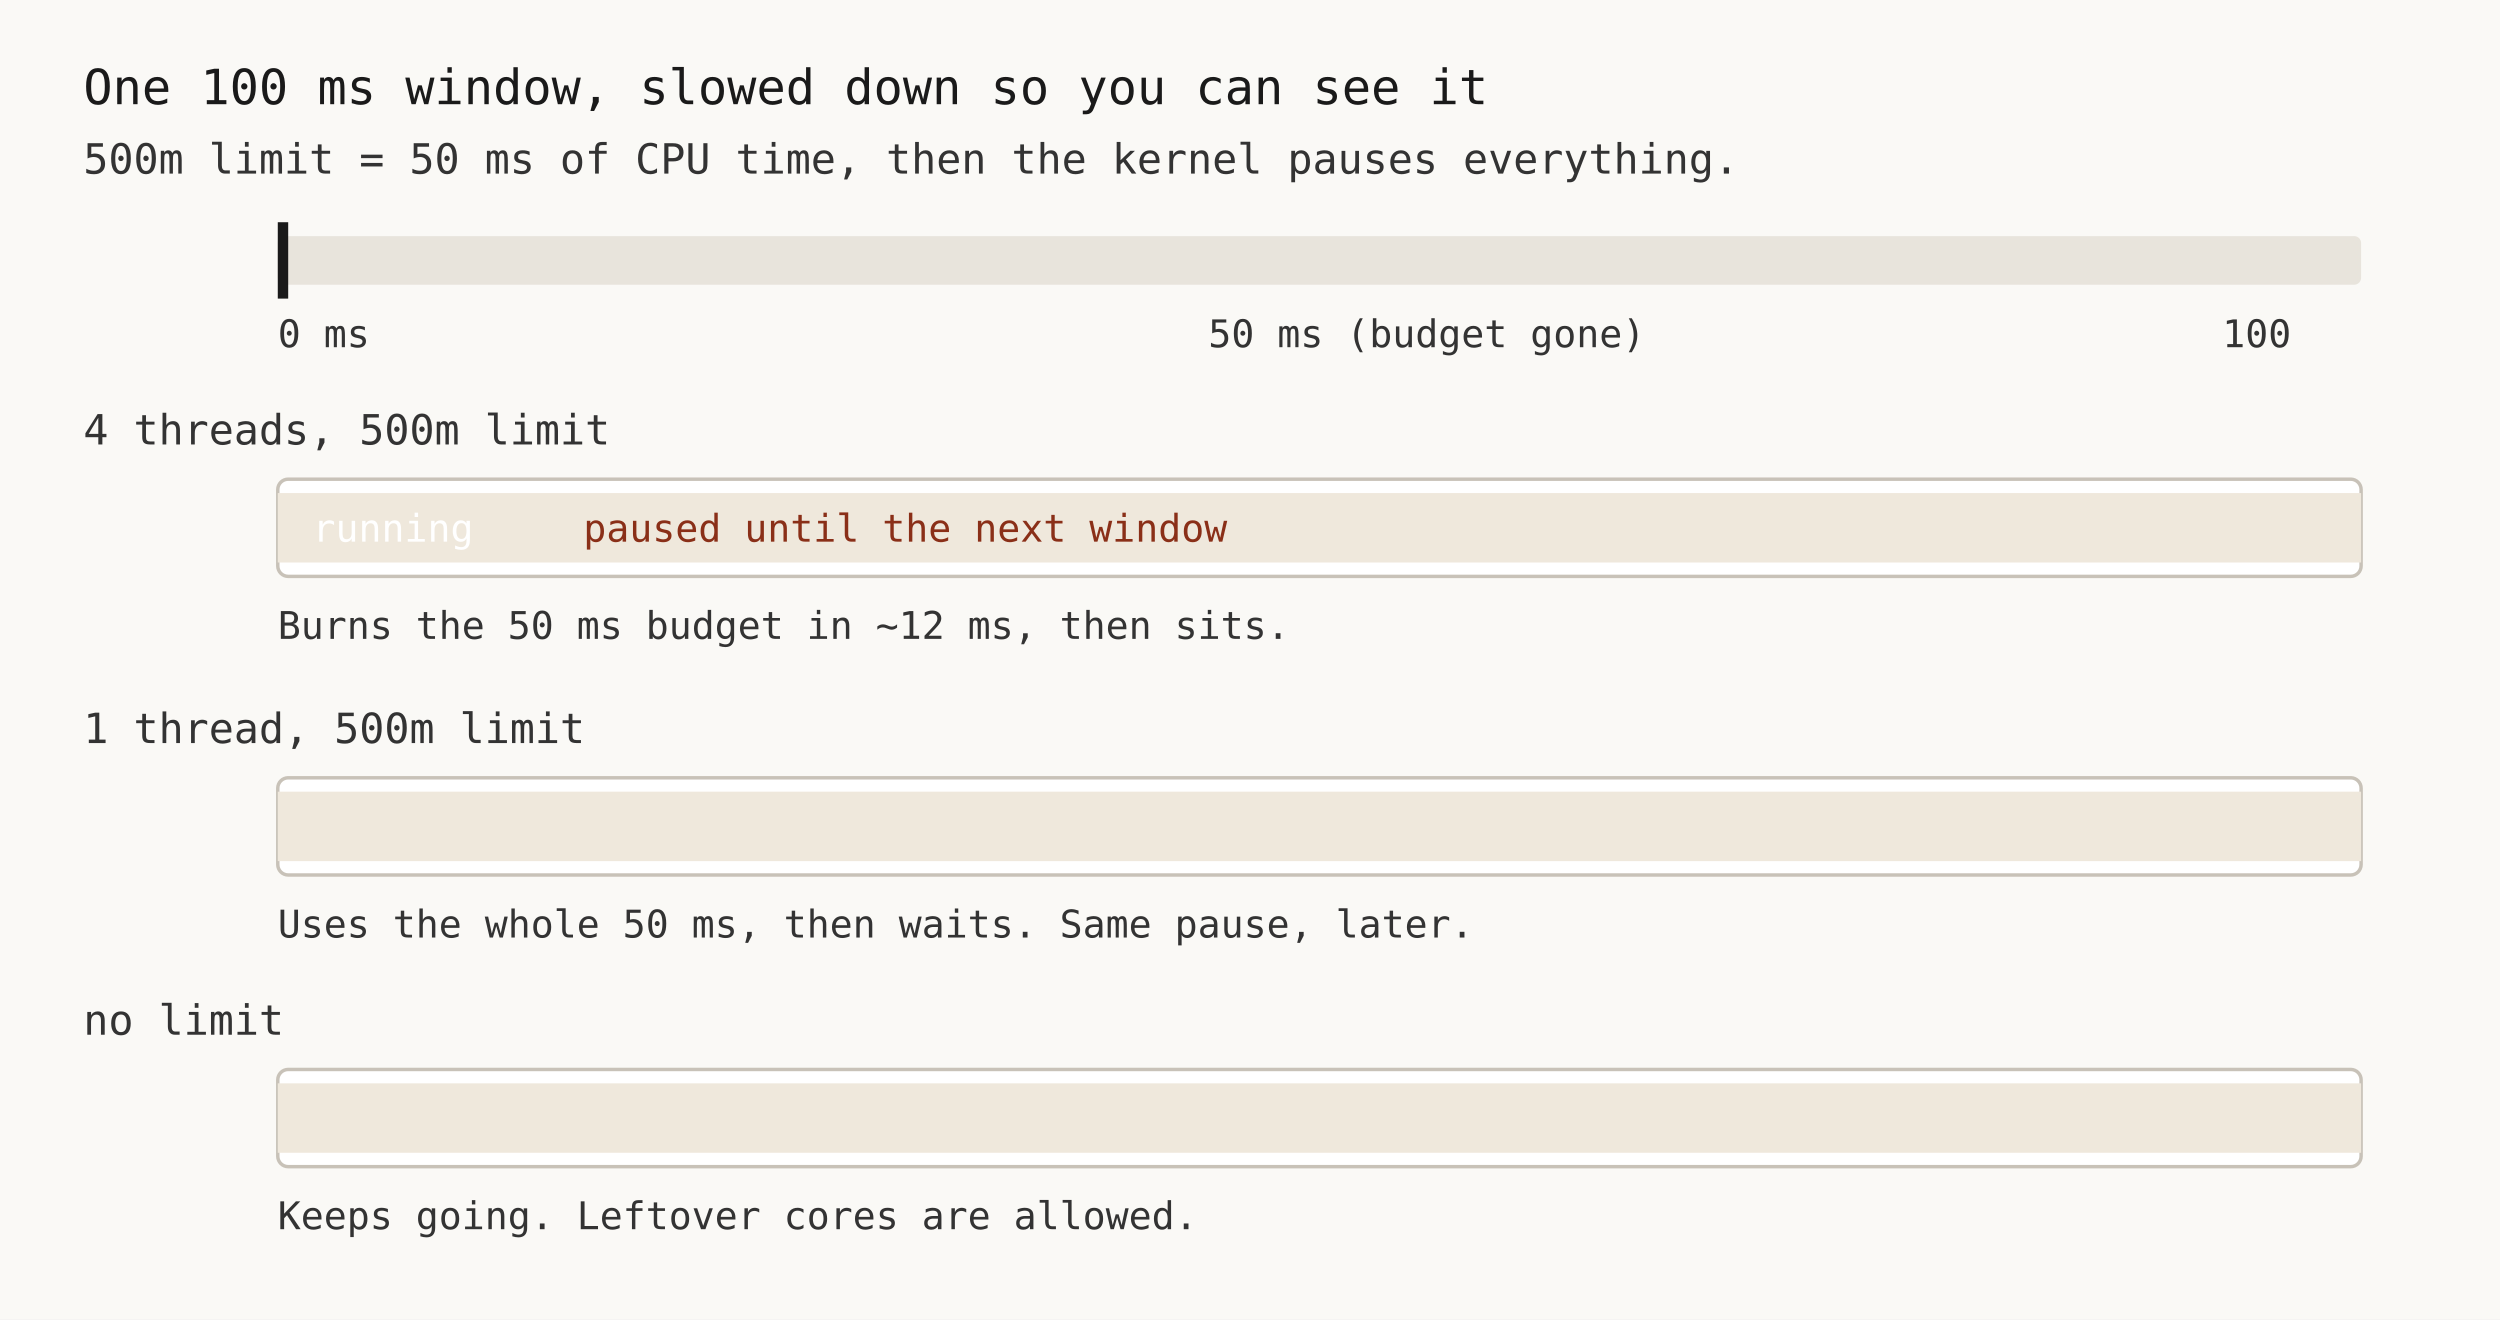
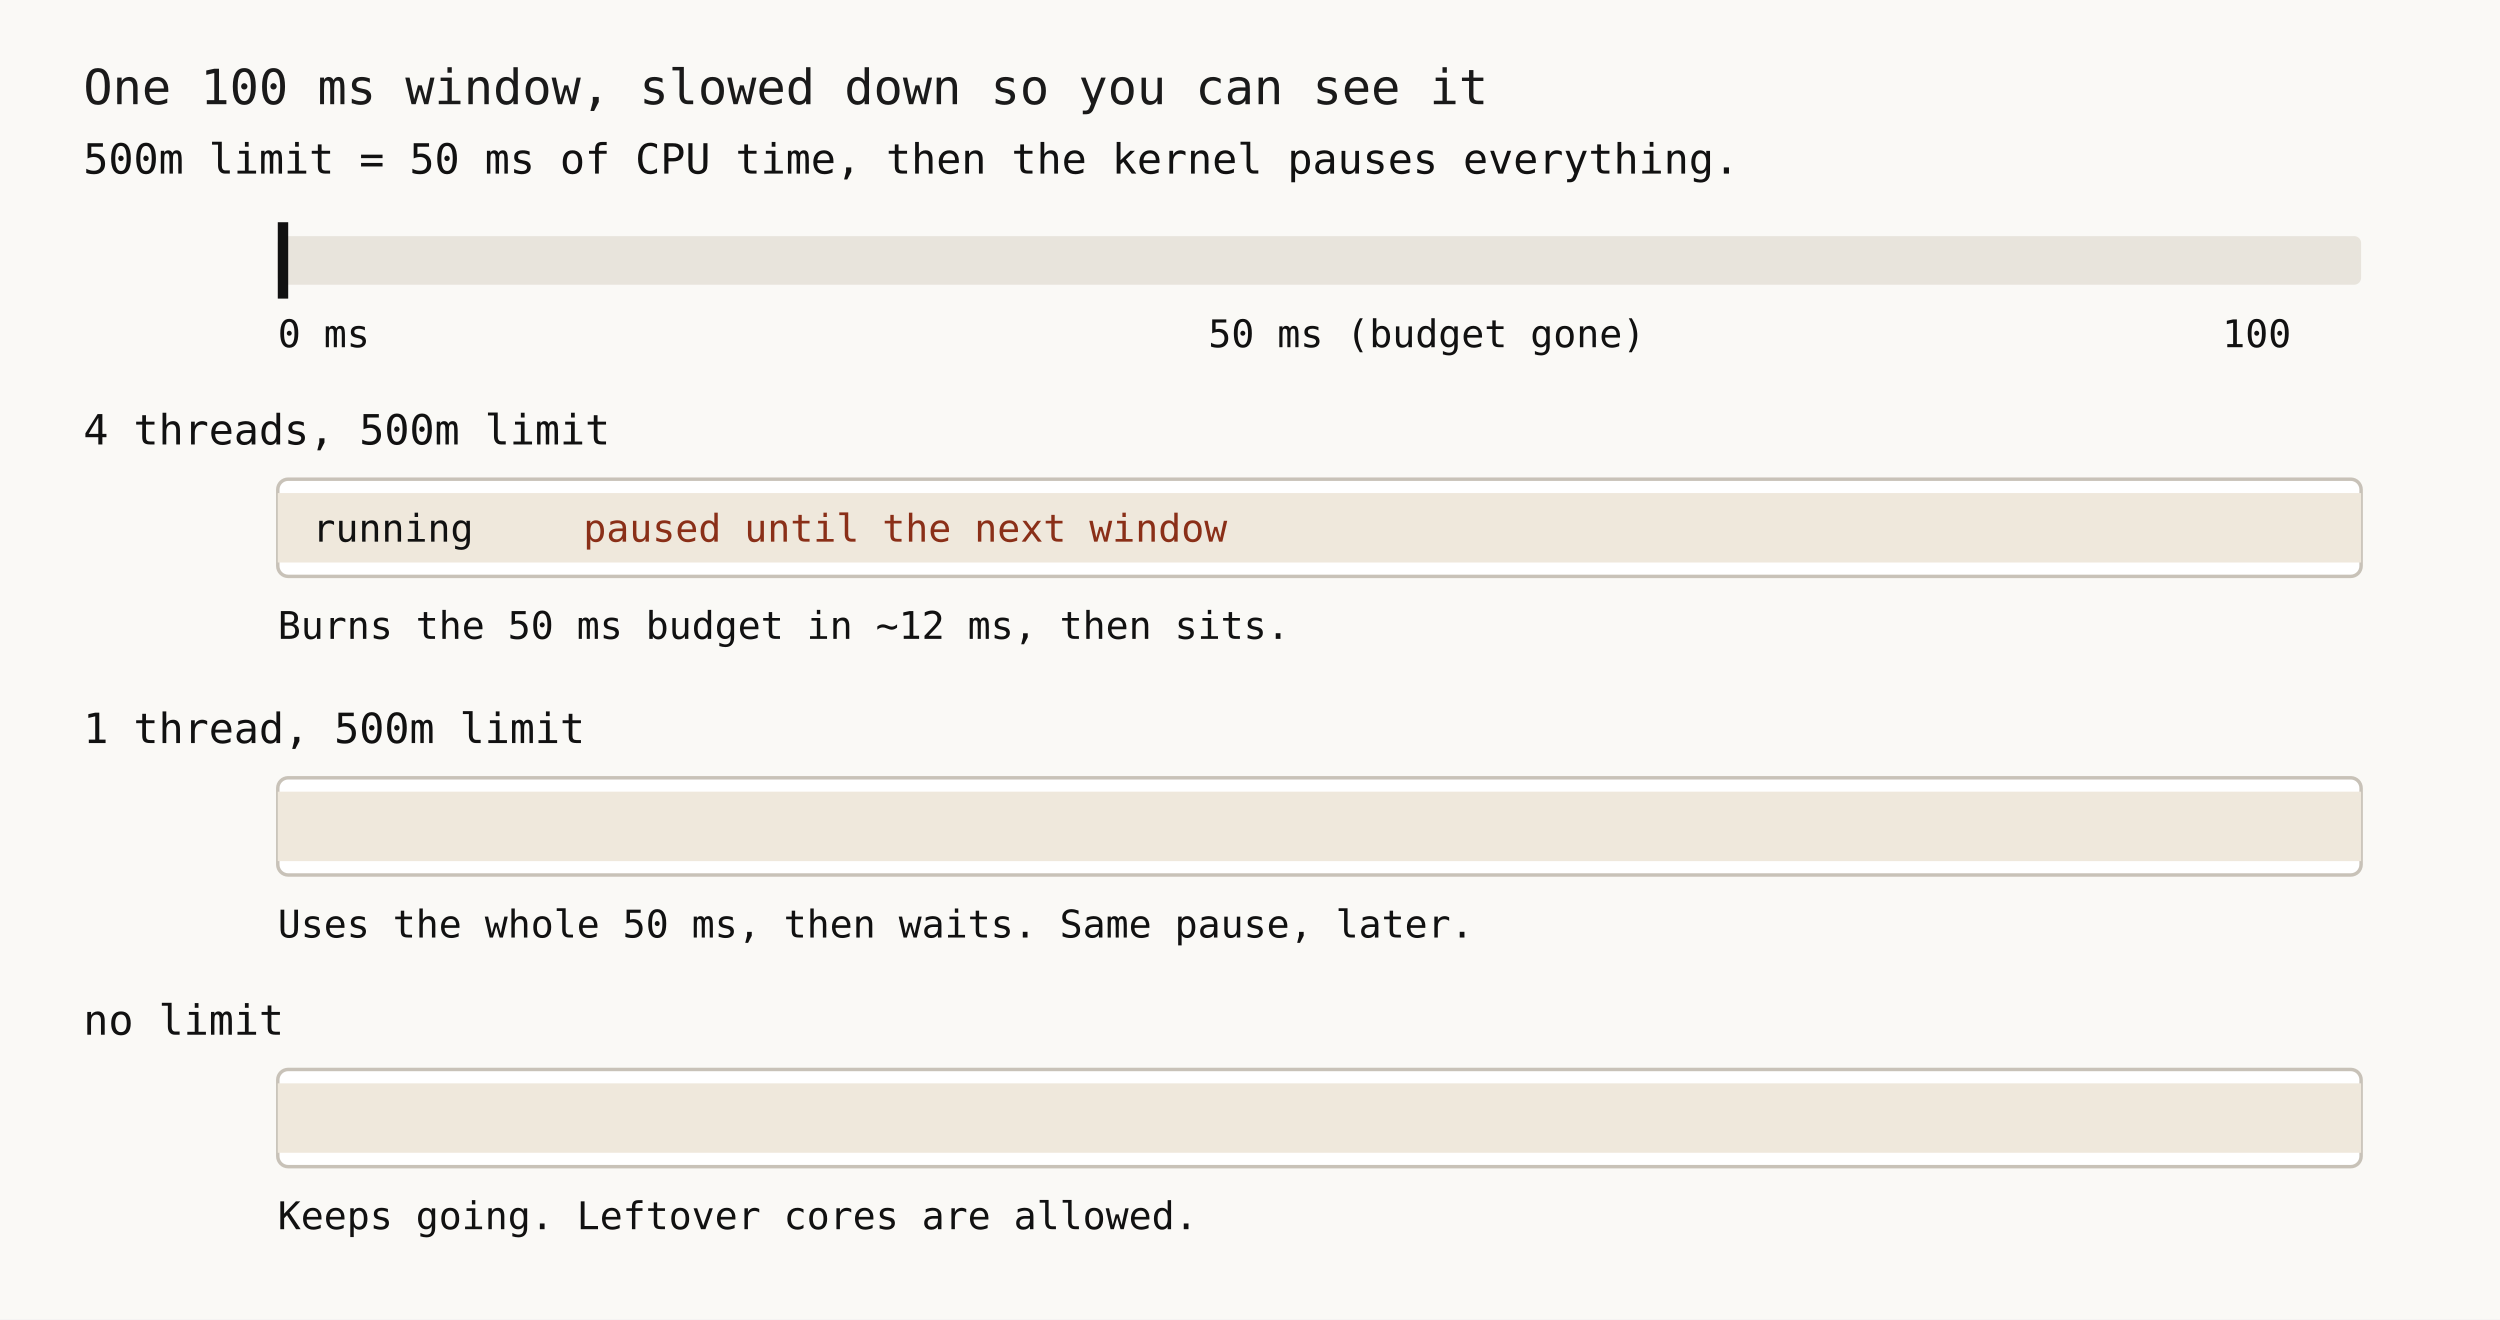
<svg xmlns="http://www.w3.org/2000/svg" width="720" height="380" viewBox="0 0 720 380">
  <style>
    text { font-family: ui-monospace, SFMono-Regular, Menlo, monospace; }
    .title { font-size: 14px; fill: #1a1a1a; }
-     .sub { font-size: 12px; fill: #333; }
-     .tiny { font-size: 11px; fill: #333; }
-     .ink { font-size: 11px; fill: #fff; }
+     .sub { font-size: 12px; fill: #111111; }
+     .tiny { font-size: 11px; fill: #111111; }
+     .ink { font-size: 11px; fill: #111111; }
    .wait { font-size: 11px; fill: #8a2f18; }
-     .lane { fill: #fff; stroke: #c8c2b8; }
+     .lane { fill: #ffffff; stroke: #c8c2b8; }
    #play { animation: play 4s linear infinite; }
    #run4 { animation: run4 4s linear infinite; }
    #run1 { animation: run1 4s linear infinite; }
    #runOpen { animation: runOpen 4s linear infinite; }
    #tagRun { animation: tagRun 4s linear infinite; }
    #tagPause { animation: tagPause 4s linear infinite; }
    @keyframes play {
      0% { x: 80; } 50% { x: 677; } 50.01% { x: 80; } 100% { x: 677; }
    }
    @keyframes run4 {
      0% { width: 0; }
      12.5%, 50% { width: 75px; }
      50.01% { width: 0; }
      62.5%, 100% { width: 75px; }
    }
    @keyframes run1 {
      0% { width: 0; }
      25%, 50% { width: 300px; }
      50.01% { width: 0; }
      75%, 100% { width: 300px; }
    }
    @keyframes runOpen {
      0% { width: 0; }
      50% { width: 600px; }
      50.01% { width: 0; }
      100% { width: 600px; }
    }
    @keyframes tagRun {
      0%, 12% { opacity: 1; } 13%, 49% { opacity: 0; }
      50%, 62% { opacity: 1; } 63%, 100% { opacity: 0; }
    }
    @keyframes tagPause {
      0%, 12% { opacity: 0; } 13%, 49% { opacity: 1; }
      50%, 62% { opacity: 0; } 63%, 100% { opacity: 1; }
    }
  </style>
  <rect width="720" height="380" fill="#faf9f6" />
  <text class="title" x="24" y="30">One 100 ms window, slowed down so you can see it</text>
  <text class="sub" x="24" y="50">500m limit = 50 ms of CPU time, then the kernel pauses everything.</text>
  <rect x="80" y="68" width="600" height="14" rx="2" fill="#e8e4dc" />
-   <rect id="play" x="80" y="64" width="3" height="22" fill="#1a1a1a" />
+   <rect id="play" x="80" y="64" width="3" height="22" fill="#111111" />
  <text class="tiny" x="80" y="100">0 ms</text>
  <text class="tiny" x="348" y="100">50 ms  (budget gone)</text>
  <text class="tiny" x="640" y="100">100</text>
  <text class="sub" x="24" y="128">4 threads, 500m limit</text>
  <rect class="lane" x="80" y="138" width="600" height="28" rx="3" />
  <rect x="80" y="142" width="600" height="20" fill="#efe8dc" />
-   <rect id="run4" x="80" y="142" width="0" height="20" fill="#2f4a2f" />
+   <rect id="run4" x="80" y="142" width="0" height="20" fill="#8fbf8f" />
  <text id="tagRun" class="ink" x="90" y="156">running</text>
  <text id="tagPause" class="wait" x="168" y="156">paused until the next window</text>
  <text class="tiny" x="80" y="184">Burns the 50 ms budget in ~12 ms, then sits.</text>
  <text class="sub" x="24" y="214">1 thread, 500m limit</text>
  <rect class="lane" x="80" y="224" width="600" height="28" rx="3" />
  <rect x="80" y="228" width="600" height="20" fill="#efe8dc" />
-   <rect id="run1" x="80" y="228" width="0" height="20" fill="#2f4a2f" />
+   <rect id="run1" x="80" y="228" width="0" height="20" fill="#8fbf8f" />
  <text class="tiny" x="80" y="270">Uses the whole 50 ms, then waits. Same pause, later.</text>
  <text class="sub" x="24" y="298">no limit</text>
  <rect class="lane" x="80" y="308" width="600" height="28" rx="3" />
  <rect x="80" y="312" width="600" height="20" fill="#efe8dc" />
-   <rect id="runOpen" x="80" y="312" width="0" height="20" fill="#2f4a2f" />
+   <rect id="runOpen" x="80" y="312" width="0" height="20" fill="#8fbf8f" />
  <text class="tiny" x="80" y="354">Keeps going. Leftover cores are allowed.</text>
</svg>
